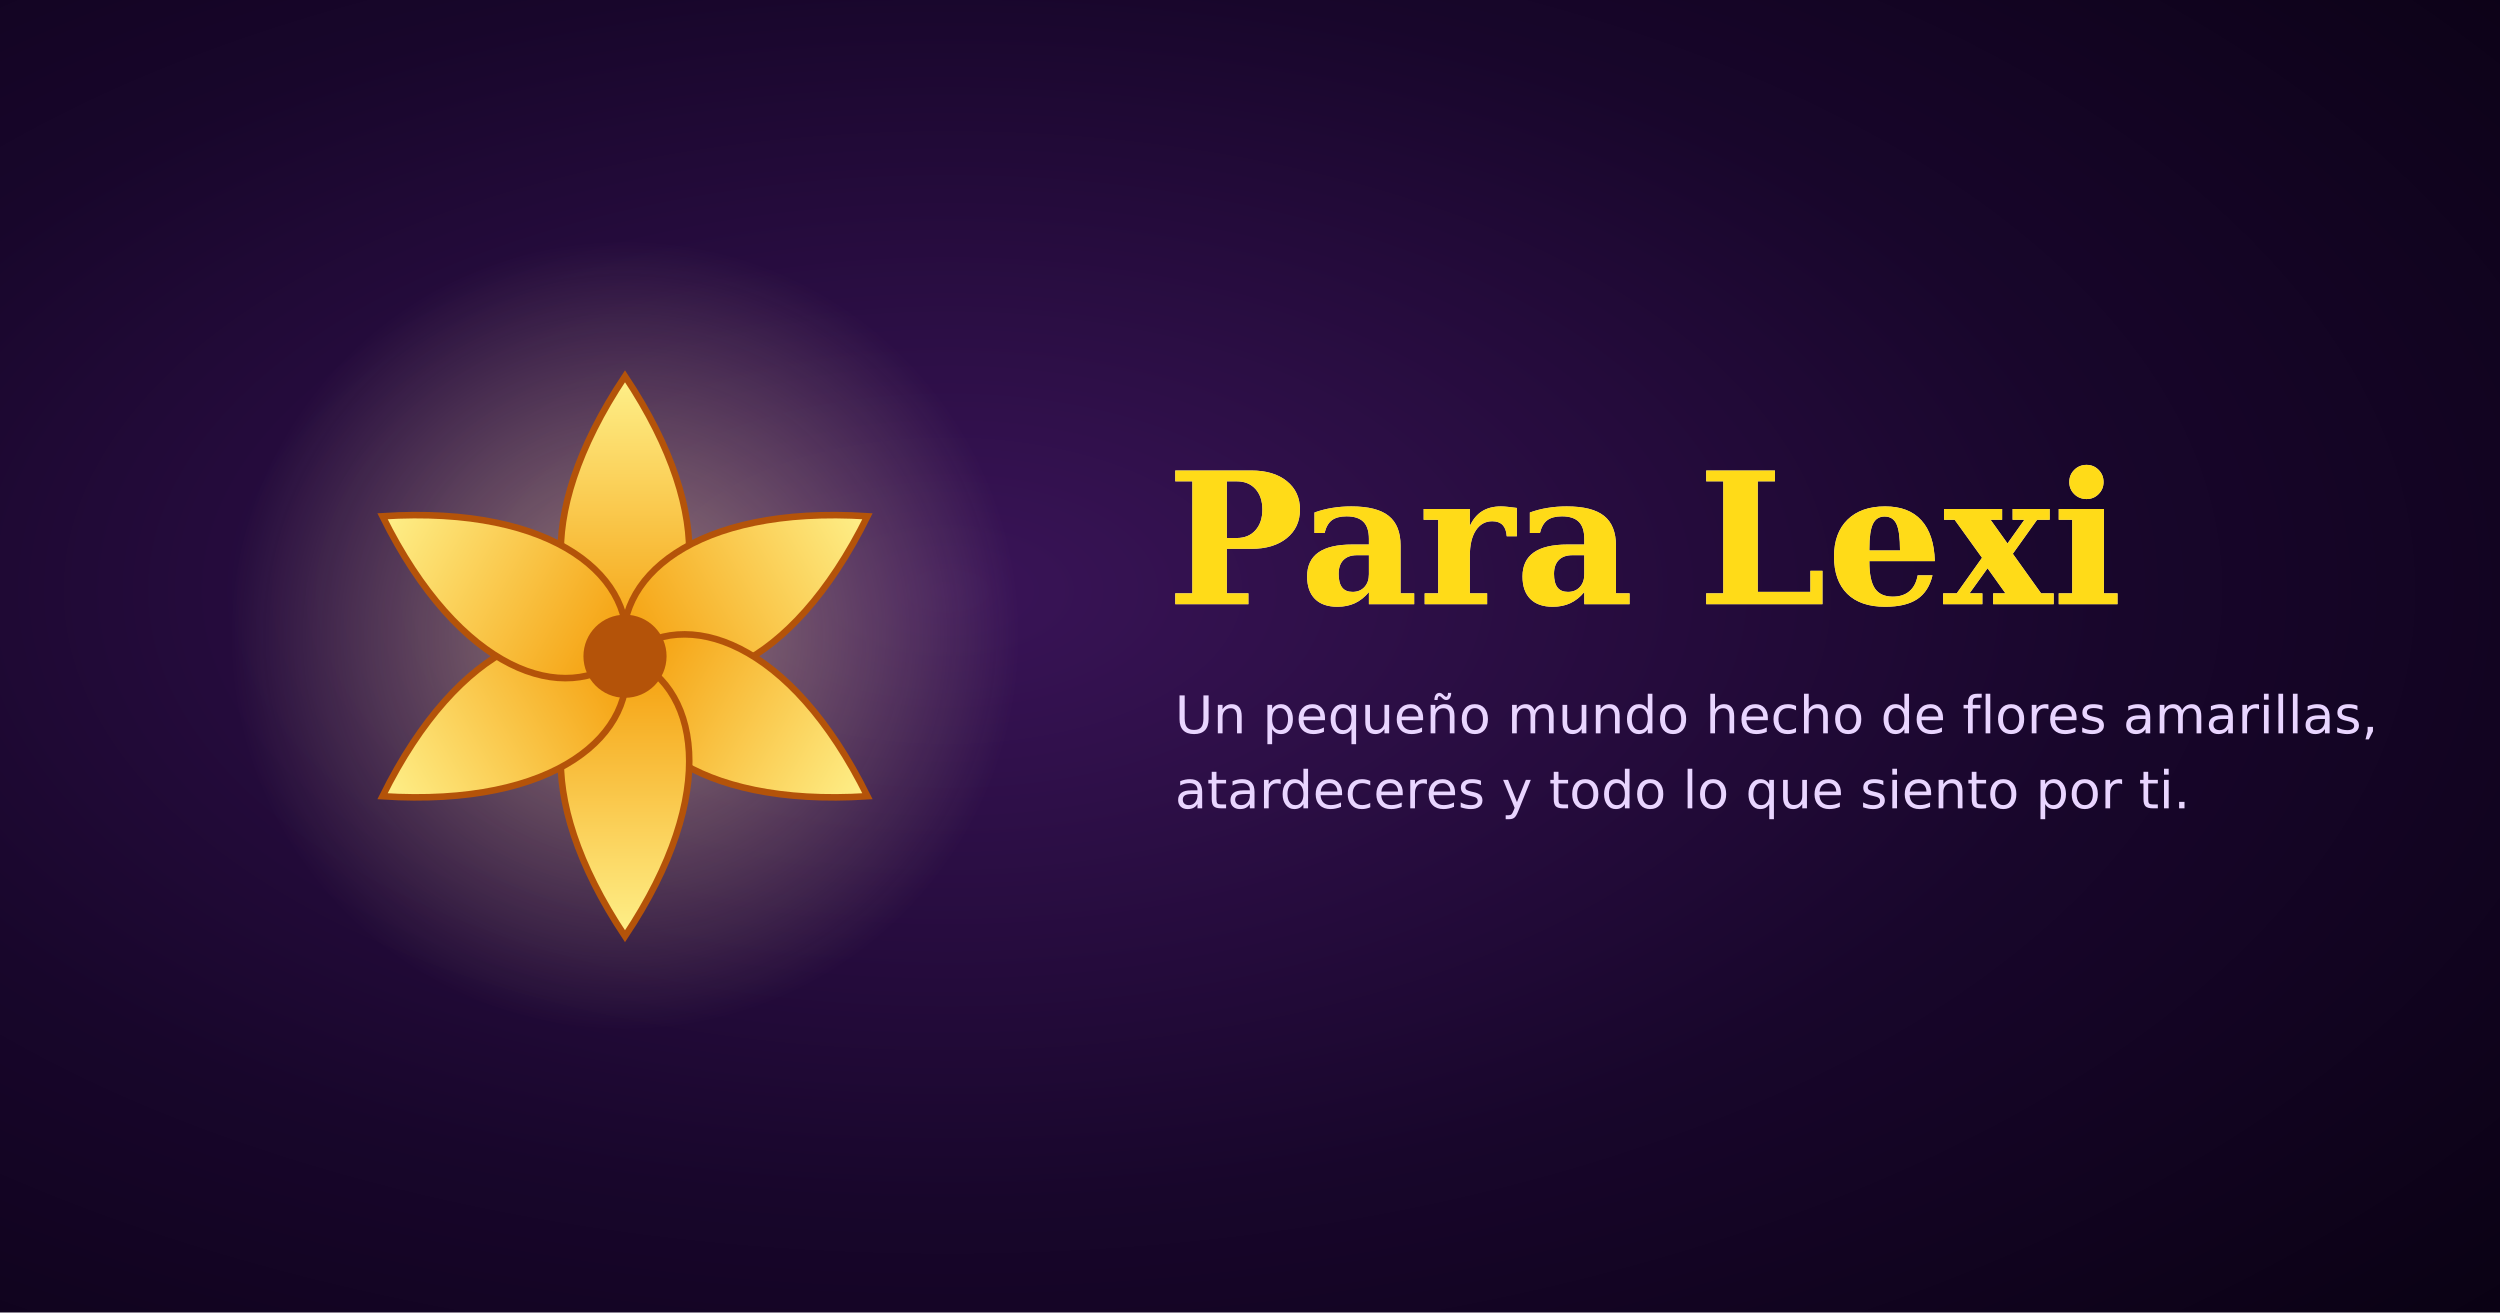
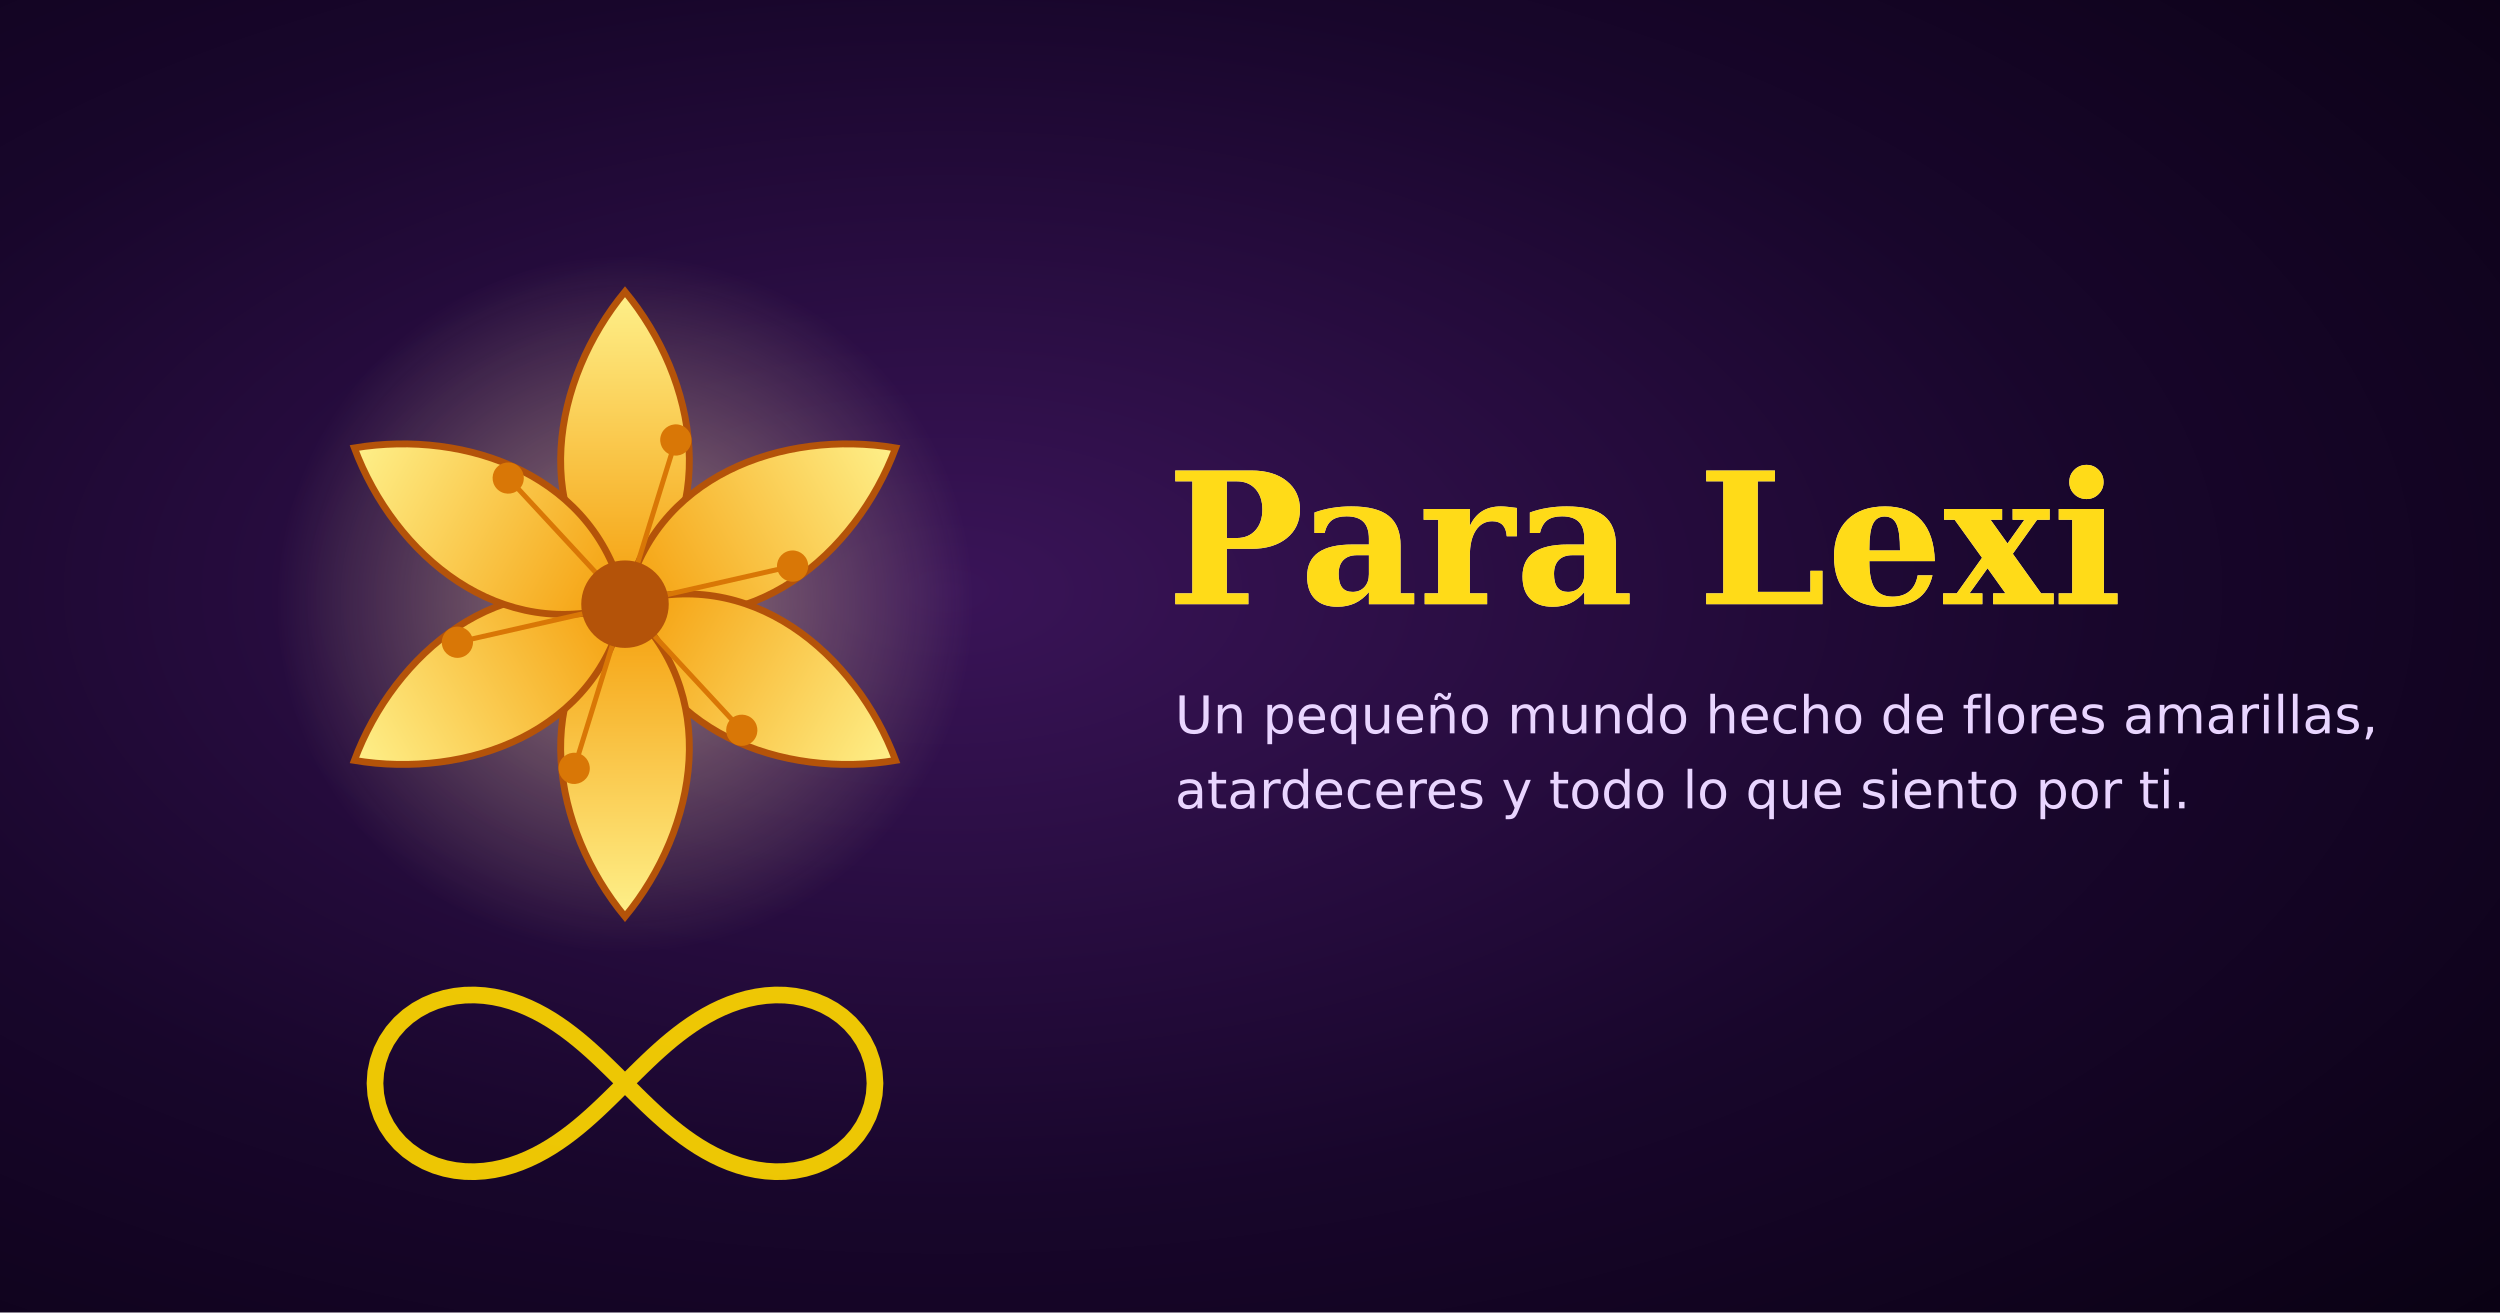
<svg xmlns="http://www.w3.org/2000/svg" viewBox="0 0 1200 630">
  <defs>
    <radialGradient id="bg" cx="38%" cy="45%" r="85%">
      <stop offset="0%" stop-color="#3a1458" />
      <stop offset="55%" stop-color="#18062B" />
      <stop offset="100%" stop-color="#090112" />
    </radialGradient>
-     <linearGradient id="petal" x1="0" y1="0" x2="0" y2="1">
-       <stop offset="0%" stop-color="#FEF08A" />
-       <stop offset="100%" stop-color="#F59E0B" />
+     <linearGradient id="petal" x1="0" y1="1" x2="0" y2="0">
+       <stop offset="0%" stop-color="#F59E0B" />
+       <stop offset="100%" stop-color="#FEF08A" />
    </linearGradient>
    <radialGradient id="glow" cx="50%" cy="50%" r="50%">
-       <stop offset="0%" stop-color="#FFE9A8" stop-opacity="0.5" />
+       <stop offset="0%" stop-color="#FFE9A8" stop-opacity=".5" />
      <stop offset="100%" stop-color="#FFE9A8" stop-opacity="0" />
    </radialGradient>
  </defs>
  <rect width="1200" height="630" fill="url(#bg)" />
-   <circle cx="300" cy="305" r="190" fill="url(#glow)" />
-   <g transform="translate(300,315) scale(1.05)">
-     <path d="M0,0 C34,-12 44,-62 0,-128 C-44,-62 -34,-12 0,0 Z" fill="url(#petal)" stroke="#B45309" stroke-width="3" transform="rotate(0)" />
-     <path d="M0,0 C34,-12 44,-62 0,-128 C-44,-62 -34,-12 0,0 Z" fill="url(#petal)" stroke="#B45309" stroke-width="3" transform="rotate(60)" />
-     <path d="M0,0 C34,-12 44,-62 0,-128 C-44,-62 -34,-12 0,0 Z" fill="url(#petal)" stroke="#B45309" stroke-width="3" transform="rotate(120)" />
-     <path d="M0,0 C34,-12 44,-62 0,-128 C-44,-62 -34,-12 0,0 Z" fill="url(#petal)" stroke="#B45309" stroke-width="3" transform="rotate(180)" />
-     <path d="M0,0 C34,-12 44,-62 0,-128 C-44,-62 -34,-12 0,0 Z" fill="url(#petal)" stroke="#B45309" stroke-width="3" transform="rotate(240)" />
-     <path d="M0,0 C34,-12 44,-62 0,-128 C-44,-62 -34,-12 0,0 Z" fill="url(#petal)" stroke="#B45309" stroke-width="3" transform="rotate(300)" />
-     <circle cx="0" cy="0" r="19" fill="#B45309" />
+   <g transform="translate(300 290)">
+     <circle r="168" fill="url(#glow)" />
+     <path d="M0 0C47.25 -42 34.65 -108 0 -150C-34.65 -108 -47.25 -42 0 0Z" transform="rotate(0)" fill="url(#petal)" stroke="#B45309" stroke-width="3.3" />
+     <path d="M0 0C47.25 -42 34.65 -108 0 -150C-34.65 -108 -47.25 -42 0 0Z" transform="rotate(60)" fill="url(#petal)" stroke="#B45309" stroke-width="3.3" />
+     <path d="M0 0C47.25 -42 34.65 -108 0 -150C-34.65 -108 -47.25 -42 0 0Z" transform="rotate(120)" fill="url(#petal)" stroke="#B45309" stroke-width="3.3" />
+     <path d="M0 0C47.25 -42 34.65 -108 0 -150C-34.65 -108 -47.25 -42 0 0Z" transform="rotate(180)" fill="url(#petal)" stroke="#B45309" stroke-width="3.3" />
+     <path d="M0 0C47.25 -42 34.65 -108 0 -150C-34.65 -108 -47.25 -42 0 0Z" transform="rotate(240)" fill="url(#petal)" stroke="#B45309" stroke-width="3.3" />
+     <path d="M0 0C47.25 -42 34.65 -108 0 -150C-34.65 -108 -47.25 -42 0 0Z" transform="rotate(300)" fill="url(#petal)" stroke="#B45309" stroke-width="3.3" />
+     <g transform="rotate(17.2)">
+       <path d="M0 0V-82.5" stroke="#D97706" stroke-width="2.4" fill="none" />
+       <circle cy="-82.5" r="7.5" fill="#D97706" />
+     </g>
+     <g transform="rotate(77.2)">
+       <path d="M0 0V-82.5" stroke="#D97706" stroke-width="2.4" fill="none" />
+       <circle cy="-82.5" r="7.5" fill="#D97706" />
+     </g>
+     <g transform="rotate(137.2)">
+       <path d="M0 0V-82.5" stroke="#D97706" stroke-width="2.4" fill="none" />
+       <circle cy="-82.5" r="7.5" fill="#D97706" />
+     </g>
+     <g transform="rotate(197.2)">
+       <path d="M0 0V-82.5" stroke="#D97706" stroke-width="2.4" fill="none" />
+       <circle cy="-82.5" r="7.5" fill="#D97706" />
+     </g>
+     <g transform="rotate(257.2)">
+       <path d="M0 0V-82.5" stroke="#D97706" stroke-width="2.4" fill="none" />
+       <circle cy="-82.5" r="7.5" fill="#D97706" />
+     </g>
+     <g transform="rotate(317.2)">
+       <path d="M0 0V-82.5" stroke="#D97706" stroke-width="2.4" fill="none" />
+       <circle cy="-82.5" r="7.5" fill="#D97706" />
+     </g>
+     <circle r="21" fill="#B45309" />
  </g>
+   <path d="M420 520L419.64 525.37L418.56 530.63L416.81 535.68L414.42 540.43L411.47 544.8L408.03 548.74L404.18 552.19L400 555.14L395.58 557.57L390.99 559.48L386.29 560.89L381.56 561.83L376.83 562.33L372.15 562.41L367.56 562.12L363.07 561.49L358.7 560.57L354.47 559.37L350.38 557.94L346.43 556.3L342.63 554.49L338.97 552.52L335.43 550.42L332.03 548.2L328.74 545.89L325.56 543.5L322.47 541.04L319.47 538.52L316.55 535.95L313.69 533.35L310.89 530.71L308.13 528.05L305.4 525.38L302.69 522.69L300 520L297.31 517.31L294.6 514.62L291.87 511.95L289.11 509.29L286.31 506.65L283.45 504.05L280.53 501.48L277.53 498.96L274.44 496.5L271.26 494.11L267.97 491.8L264.57 489.58L261.03 487.48L257.37 485.51L253.57 483.7L249.62 482.06L245.53 480.63L241.3 479.43L236.93 478.51L232.44 477.88L227.85 477.59L223.17 477.67L218.44 478.17L213.71 479.11L209.01 480.52L204.42 482.43L200 484.86L195.82 487.81L191.97 491.26L188.53 495.2L185.58 499.57L183.19 504.32L181.44 509.37L180.36 514.63L180 520L180.36 525.37L181.44 530.63L183.19 535.68L185.58 540.43L188.53 544.8L191.97 548.74L195.82 552.19L200 555.14L204.42 557.57L209.01 559.48L213.71 560.89L218.44 561.83L223.17 562.33L227.85 562.41L232.44 562.12L236.93 561.49L241.3 560.57L245.53 559.37L249.62 557.94L253.57 556.3L257.37 554.49L261.03 552.52L264.57 550.42L267.97 548.2L271.26 545.89L274.44 543.5L277.53 541.04L280.53 538.52L283.45 535.95L286.31 533.35L289.11 530.71L291.87 528.05L294.6 525.38L297.31 522.69L300 520L302.69 517.31L305.4 514.62L308.13 511.95L310.89 509.29L313.69 506.65L316.55 504.05L319.47 501.48L322.47 498.96L325.56 496.5L328.74 494.11L332.03 491.8L335.43 489.58L338.97 487.48L342.63 485.51L346.43 483.7L350.38 482.06L354.47 480.63L358.7 479.43L363.07 478.51L367.56 477.88L372.15 477.59L376.83 477.67L381.56 478.17L386.29 479.11L390.99 480.52L395.58 482.43L400 484.86L404.18 487.81L408.03 491.26L411.47 495.2L414.42 499.57L416.81 504.32L418.56 509.37L419.64 514.63L420 520Z" fill="none" stroke="#FFD700" stroke-width="8" stroke-linejoin="round" opacity=".92" />
  <text x="560" y="290" font-family="DejaVu Serif, Georgia, serif" font-size="88" font-weight="700" fill="#FDFBF7">Para Lexi</text>
  <text x="560" y="290" font-family="DejaVu Serif, Georgia, serif" font-size="88" font-weight="700" fill="#FFD700" opacity="0.9">Para Lexi</text>
  <text x="564" y="352" font-family="DejaVu Sans, Arial, sans-serif" font-size="25" fill="#E9D5FF">Un pequeño mundo hecho de flores amarillas,</text>
  <text x="564" y="388" font-family="DejaVu Sans, Arial, sans-serif" font-size="25" fill="#E9D5FF">atardeceres y todo lo que siento por ti.</text>
</svg>
